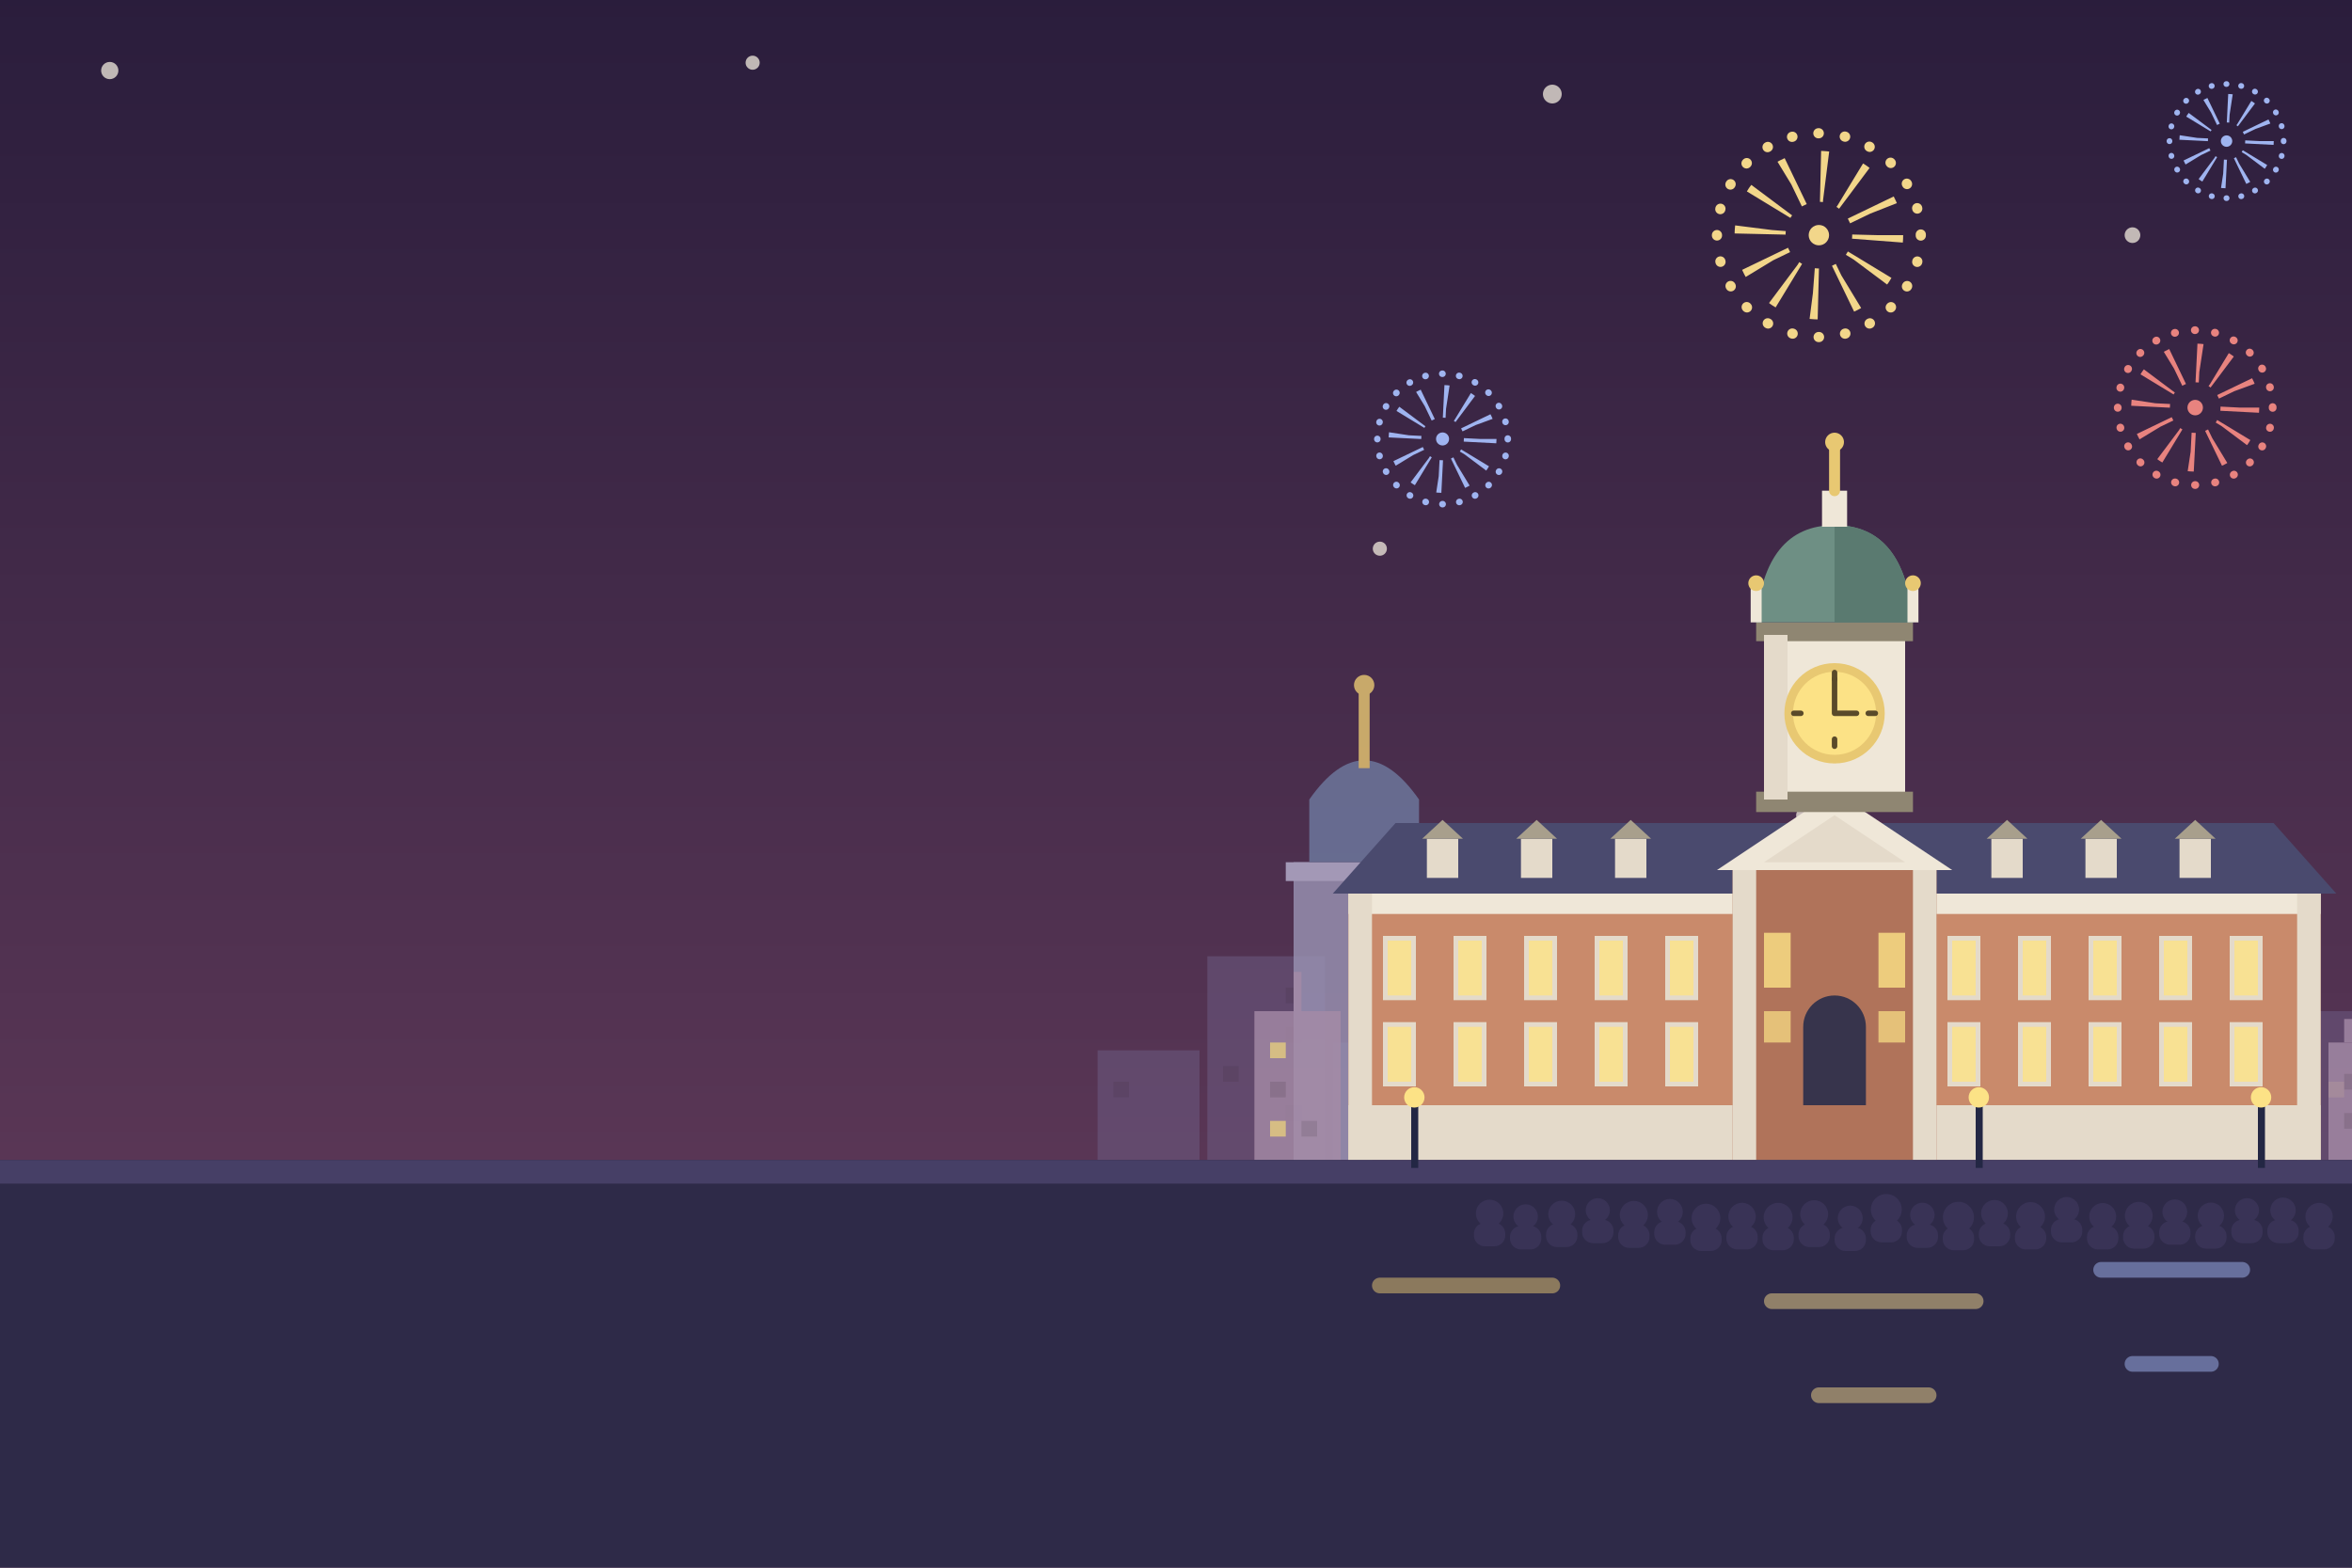
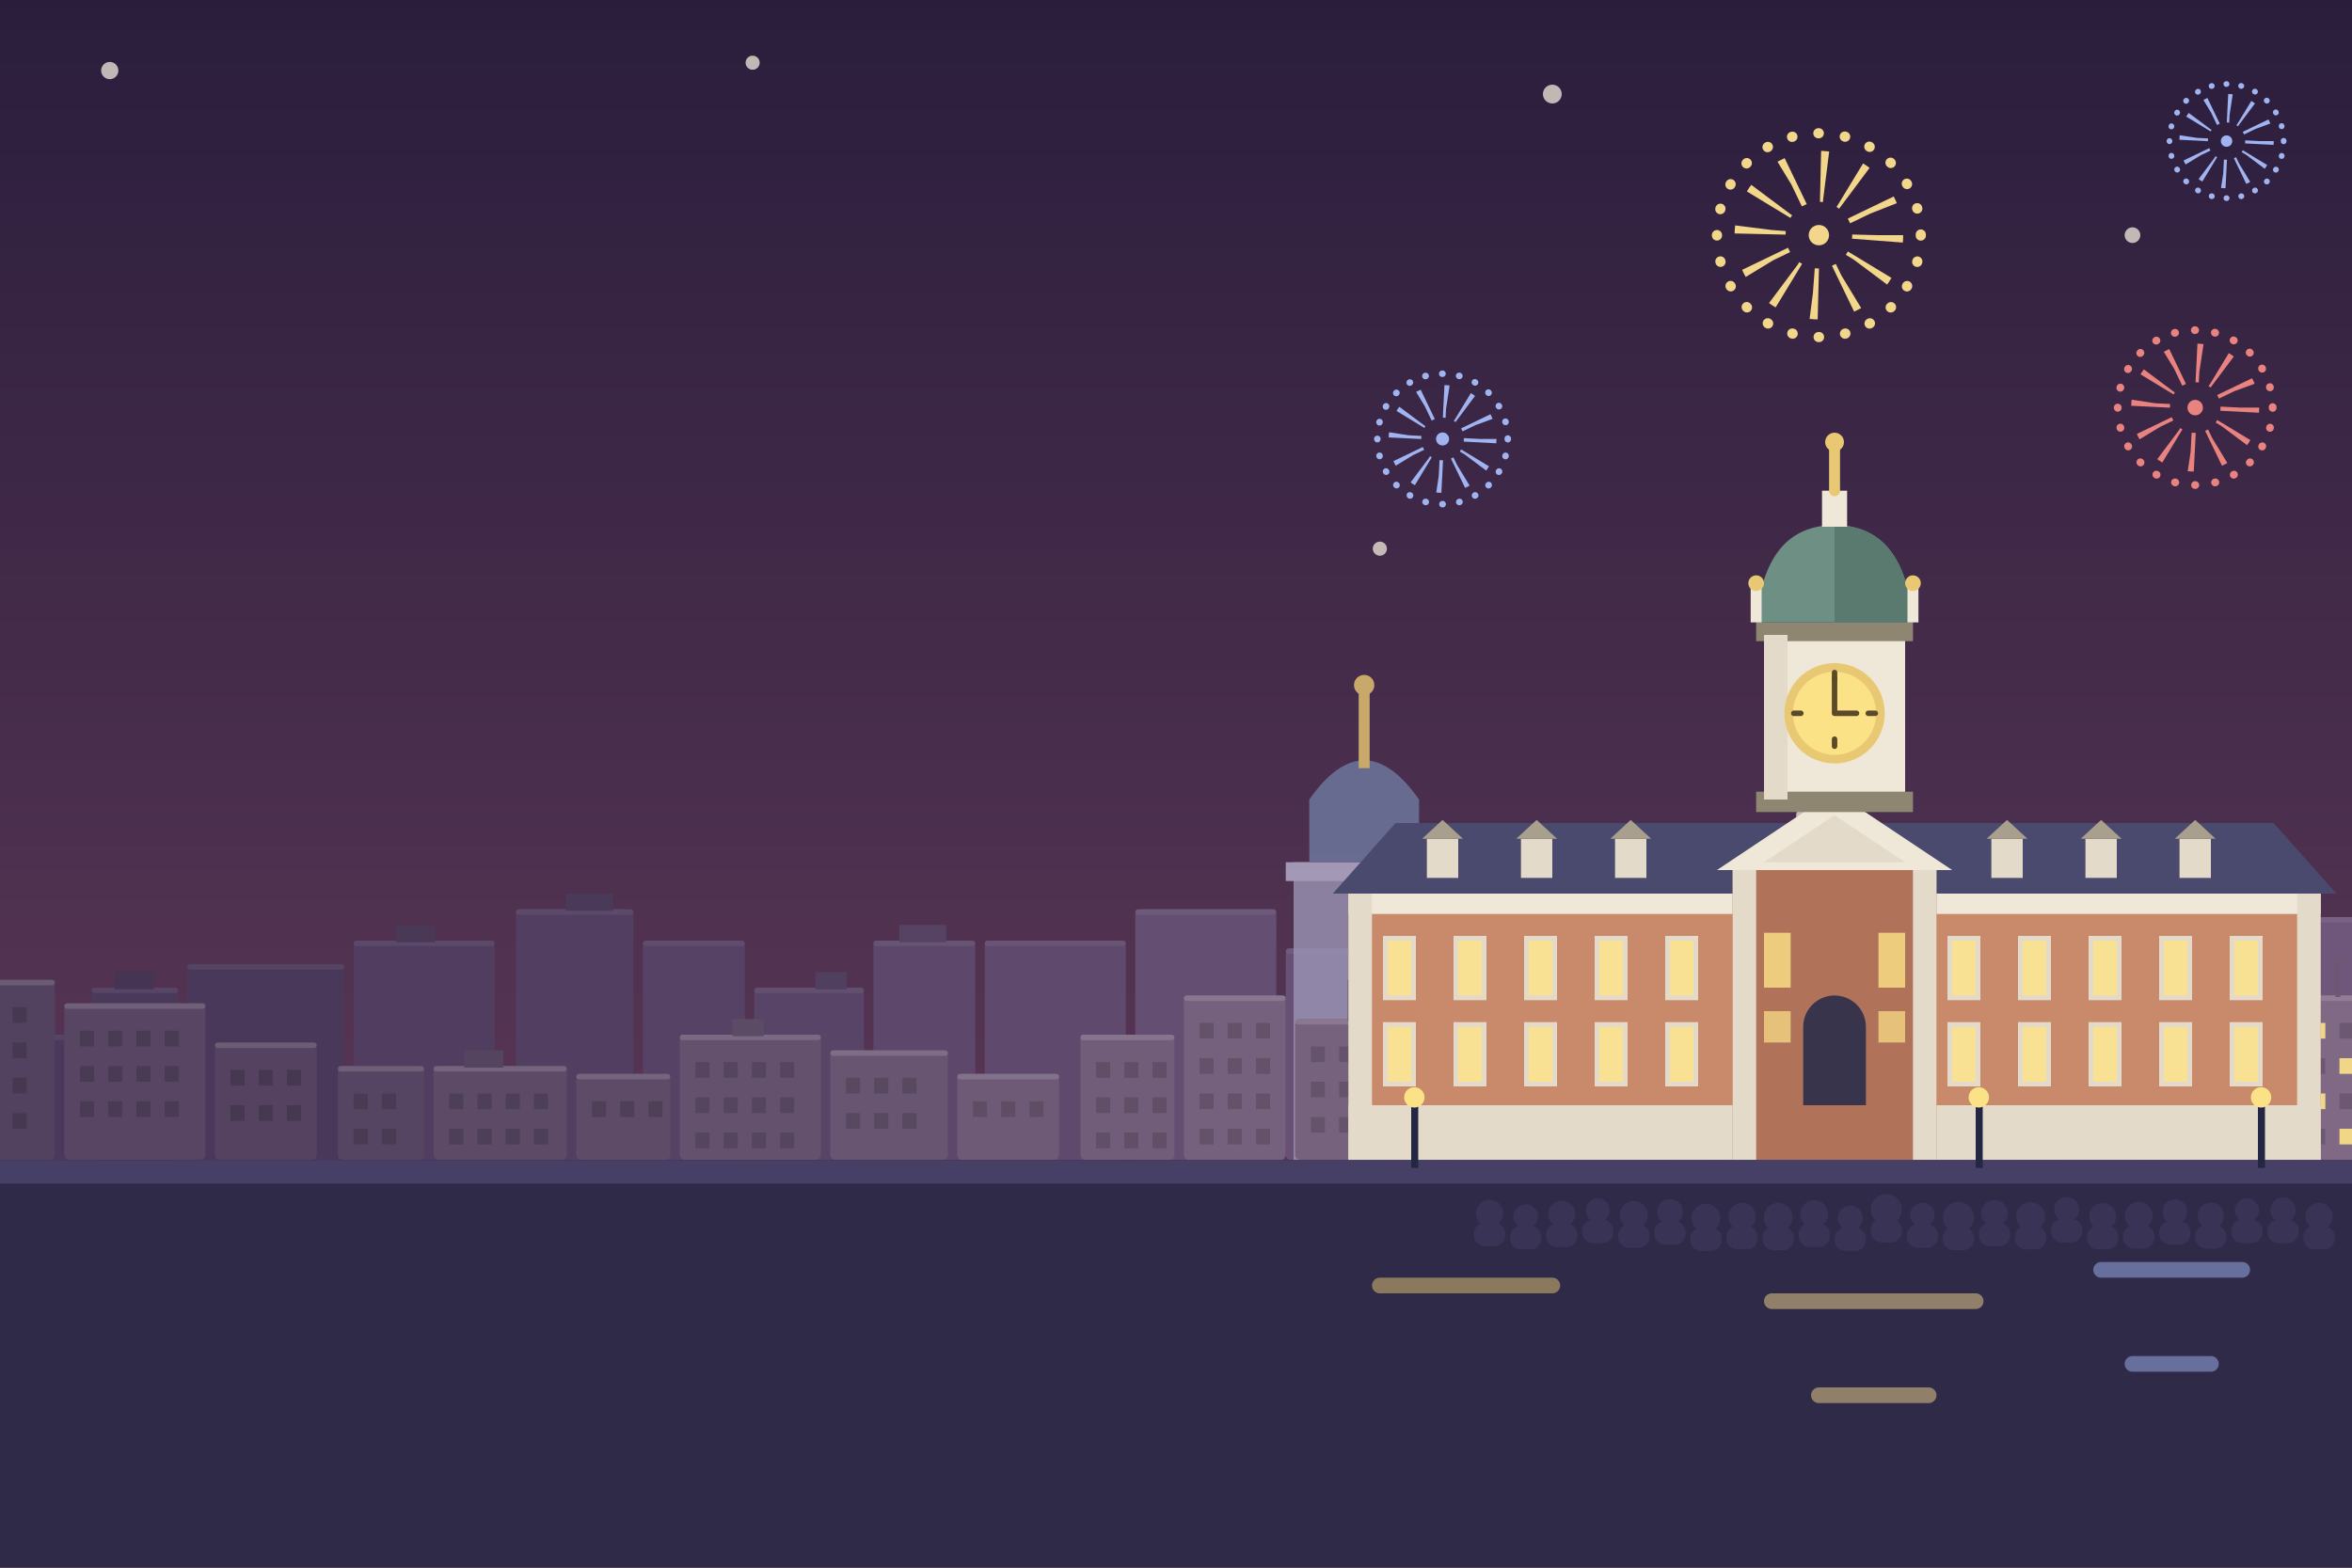
<svg xmlns="http://www.w3.org/2000/svg" width="1200" height="800" viewBox="0 0 1200 800">
  <svg x="0" y="0" width="1200" height="800" viewBox="0 0 300 200" preserveAspectRatio="xMidYMid slice">
    <defs>
      <linearGradient id="m-sky" x1="0" y1="0" x2="0" y2="1">
        <stop offset="0" stop-color="#2A1D3C" />
        <stop offset="1" stop-color="#6A3F5E" />
      </linearGradient>
      <g id="m-fw">
        <circle r="15" fill="none" stroke="currentColor" stroke-width="13" stroke-dasharray="1.4 6.5" />
        <circle r="26" fill="none" stroke="currentColor" stroke-width="2.6" stroke-linecap="round" stroke-dasharray="0.1 6.7" />
        <circle r="2.6" fill="currentColor" />
      </g>
    </defs>
    <rect width="300" height="200" fill="url(#m-sky)" />
    <g fill="#F2EBDD" opacity="0.75">
      <circle cx="14" cy="9" r="1.1" />
      <circle cx="96" cy="8" r="0.9" />
      <circle cx="198" cy="12" r="1.2" />
      <circle cx="176" cy="70" r="0.9" />
      <circle cx="288" cy="118" r="0.8" />
      <circle cx="230" cy="104" r="0.9" />
      <circle cx="272" cy="30" r="1" />
    </g>
    <use href="#m-fw" transform="translate(232 30) scale(0.5)" style="color:#F2D68A" />
    <use href="#m-fw" transform="translate(280 52) scale(0.38)" style="color:#E8837F" />
    <use href="#m-fw" transform="translate(184 56) scale(0.32)" style="color:#9FB4F0" />
    <use href="#m-fw" transform="translate(284 18) scale(0.28)" style="color:#9FB4F0" />
-     <g opacity="0.5">
-       <rect x="140" y="134" width="13" height="14" fill="#6E5E86" />
-       <rect x="142" y="138" width="2" height="2" fill="#000" opacity="0.12" />
-       <rect x="154" y="122" width="15" height="26" fill="#6E5E86" />
-       <rect x="164" y="126" width="2" height="2" fill="#000" opacity="0.12" />
-       <rect x="164" y="131" width="2" height="2" fill="#000" opacity="0.12" />
-       <rect x="156" y="136" width="2" height="2" fill="#000" opacity="0.12" />
-       <rect x="164" y="141" width="2" height="2" fill="#000" opacity="0.12" />
-       <rect x="170" y="133" width="13" height="15" fill="#6E5E86" />
-       <rect x="172" y="137" width="2" height="2" fill="#000" opacity="0.12" />
-       <rect x="176" y="137" width="2" height="2" fill="#000" opacity="0.12" />
-       <rect x="172" y="142" width="2" height="2" fill="#000" opacity="0.12" />
-       <rect x="176" y="142" width="2" height="2" fill="#FCE286" opacity="0.9" />
-       <rect x="184" y="119" width="9" height="29" fill="#6E5E86" />
-       <rect x="186" y="123" width="2" height="2" fill="#FCE286" opacity="0.9" />
-       <rect x="186" y="138" width="2" height="2" fill="#FCE286" opacity="0.9" />
-       <rect x="186" y="143" width="2" height="2" fill="#000" opacity="0.12" />
-       <rect x="194" y="134" width="14" height="14" fill="#6E5E86" />
-       <rect x="200" y="138" width="2" height="2" fill="#000" opacity="0.12" />
-       <rect x="204" y="138" width="2" height="2" fill="#000" opacity="0.12" />
-       <rect x="196" y="143" width="2" height="2" fill="#FCE286" opacity="0.9" />
-       <rect x="200" y="143" width="2" height="2" fill="#000" opacity="0.12" />
-       <rect x="204" y="143" width="2" height="2" fill="#FCE286" opacity="0.9" />
-       <rect x="209" y="122" width="19" height="26" fill="#6E5E86" />
-       <rect x="211" y="126" width="2" height="2" fill="#FCE286" opacity="0.9" />
-       <rect x="219" y="126" width="2" height="2" fill="#FCE286" opacity="0.9" />
-       <rect x="223" y="126" width="2" height="2" fill="#FCE286" opacity="0.9" />
-       <rect x="211" y="131" width="2" height="2" fill="#FCE286" opacity="0.9" />
-       <rect x="215" y="131" width="2" height="2" fill="#FCE286" opacity="0.9" />
-       <rect x="219" y="131" width="2" height="2" fill="#FCE286" opacity="0.9" />
-       <rect x="211" y="136" width="2" height="2" fill="#FCE286" opacity="0.9" />
-       <rect x="215" y="136" width="2" height="2" fill="#FCE286" opacity="0.9" />
-       <rect x="211" y="141" width="2" height="2" fill="#FCE286" opacity="0.9" />
-       <rect x="215" y="141" width="2" height="2" fill="#000" opacity="0.12" />
-       <rect x="219" y="141" width="2" height="2" fill="#FCE286" opacity="0.9" />
-       <rect x="223" y="141" width="2" height="2" fill="#FCE286" opacity="0.9" />
-       <rect x="229" y="132" width="11" height="16" fill="#6E5E86" />
-       <rect x="231" y="129" width="7" height="3" fill="#6E5E86" />
-       <rect x="231" y="136" width="2" height="2" fill="#FCE286" opacity="0.9" />
-       <rect x="235" y="136" width="2" height="2" fill="#000" opacity="0.12" />
-       <rect x="231" y="141" width="2" height="2" fill="#FCE286" opacity="0.9" />
-       <rect x="235" y="141" width="2" height="2" fill="#FCE286" opacity="0.9" />
-       <rect x="241" y="134" width="12" height="14" fill="#6E5E86" />
-       <rect x="247" y="138" width="2" height="2" fill="#000" opacity="0.12" />
-       <rect x="247" y="143" width="2" height="2" fill="#000" opacity="0.12" />
-       <rect x="254" y="123" width="10" height="25" fill="#6E5E86" />
-       <rect x="256" y="127" width="2" height="2" fill="#FCE286" opacity="0.9" />
-       <rect x="260" y="132" width="2" height="2" fill="#FCE286" opacity="0.9" />
-       <rect x="260" y="137" width="2" height="2" fill="#000" opacity="0.12" />
-       <rect x="256" y="142" width="2" height="2" fill="#FCE286" opacity="0.9" />
-       <rect x="260" y="142" width="2" height="2" fill="#FCE286" opacity="0.9" />
-       <rect x="265" y="131" width="16" height="17" fill="#6E5E86" />
-       <rect x="267" y="135" width="2" height="2" fill="#FCE286" opacity="0.9" />
-       <rect x="271" y="135" width="2" height="2" fill="#000" opacity="0.12" />
-       <rect x="267" y="140" width="2" height="2" fill="#FCE286" opacity="0.9" />
-       <rect x="282" y="115" width="12" height="33" fill="#6E5E86" />
-       <rect x="284" y="119" width="2" height="2" fill="#FCE286" opacity="0.9" />
-       <rect x="284" y="124" width="2" height="2" fill="#FCE286" opacity="0.9" />
-       <rect x="288" y="124" width="2" height="2" fill="#000" opacity="0.12" />
-       <rect x="284" y="129" width="2" height="2" fill="#000" opacity="0.12" />
-       <rect x="288" y="134" width="2" height="2" fill="#FCE286" opacity="0.9" />
-       <rect x="288" y="139" width="2" height="2" fill="#FCE286" opacity="0.9" />
-       <rect x="295" y="129" width="14" height="19" fill="#6E5E86" />
-       <rect x="301" y="133" width="2" height="2" fill="#FCE286" opacity="0.9" />
-       <rect x="305" y="133" width="2" height="2" fill="#FCE286" opacity="0.9" />
-       <rect x="297" y="138" width="2" height="2" fill="#FCE286" opacity="0.9" />
-       <rect x="301" y="143" width="2" height="2" fill="#FCE286" opacity="0.9" />
-       <rect x="305" y="143" width="2" height="2" fill="#FCE286" opacity="0.9" />
-     </g>
+     <rect x="-4.0" y="132" width="13" height="16" rx="0.7" fill="#4b385a" />
+     <rect x="-4.0" y="132" width="13" height="0.7" rx="0.35" fill="#564464" />
+     <rect x="-0.7" y="130" width="6" height="2.2" fill="#453453" />
+     <rect x="11.7" y="126" width="11" height="22" rx="0.7" fill="#4b395b" />
+     <rect x="11.7" y="126" width="11" height="0.7" rx="0.35" fill="#564565" />
+     <rect x="14.6" y="124" width="5" height="2.2" fill="#453454" />
+     <rect x="23.9" y="123" width="20" height="25" rx="0.7" fill="#4a385a" />
+     <rect x="23.9" y="123" width="20" height="0.7" rx="0.35" fill="#554464" />
+     <rect x="45.1" y="120" width="18" height="28" rx="0.7" fill="#503d5f" />
+     <rect x="45.1" y="120" width="18" height="0.7" rx="0.35" fill="#5b4969" />
+     <rect x="50.5" y="118" width="5" height="2.2" fill="#4a3857" />
+     <rect x="65.8" y="116" width="15" height="32" rx="0.7" fill="#523e61" />
+     <rect x="65.8" y="116" width="15" height="0.7" rx="0.35" fill="#5c4a6a" />
+     <rect x="72.2" y="114" width="6" height="2.2" fill="#4b3959" />
+     <rect x="82.0" y="120" width="13" height="28" rx="0.7" fill="#564265" />
+     <rect x="82.0" y="120" width="13" height="0.7" rx="0.35" fill="#604d6e" />
+     <rect x="96.2" y="126" width="14" height="22" rx="0.7" fill="#584467" />
+     <rect x="96.2" y="126" width="14" height="0.7" rx="0.35" fill="#624f70" />
+     <rect x="104.0" y="124" width="4" height="2.2" fill="#513f5f" />
+     <rect x="111.4" y="120" width="13" height="28" rx="0.7" fill="#5d486b" />
+     <rect x="111.4" y="120" width="13" height="0.7" rx="0.35" fill="#675374" />
+     <rect x="114.7" y="118" width="6" height="2.2" fill="#564262" />
+     <rect x="125.6" y="120" width="18" height="28" rx="0.7" fill="#5f496d" />
+     <rect x="125.6" y="120" width="18" height="0.7" rx="0.35" fill="#695476" />
+     <rect x="144.8" y="116" width="18" height="32" rx="0.7" fill="#644e72" />
+     <rect x="144.8" y="116" width="18" height="0.7" rx="0.35" fill="#6d597a" />
+     <rect x="164.0" y="121" width="18" height="27" rx="0.7" fill="#685175" />
+     <rect x="164.0" y="121" width="18" height="0.7" rx="0.35" fill="#715b7d" />
+     <rect x="184.7" y="127" width="14" height="21" rx="0.7" fill="#685175" />
+     <rect x="184.7" y="127" width="14" height="0.7" rx="0.35" fill="#715b7d" />
+     <rect x="188.0" y="125" width="4" height="2.2" fill="#604b6c" />
+     <rect x="199.9" y="130" width="18" height="18" rx="0.7" fill="#6b5378" />
+     <rect x="199.9" y="130" width="18" height="0.7" rx="0.35" fill="#745d80" />
+     <rect x="219.1" y="124" width="14" height="24" rx="0.7" fill="#6e567b" />
+     <rect x="219.1" y="124" width="14" height="0.7" rx="0.35" fill="#776083" />
+     <rect x="235.8" y="126" width="12" height="22" rx="0.7" fill="#6c5479" />
+     <rect x="235.8" y="126" width="12" height="0.7" rx="0.35" fill="#755e81" />
+     <rect x="238.0" y="124" width="5" height="2.2" fill="#634d6f" />
+     <rect x="250.5" y="128" width="11" height="20" rx="0.7" fill="#6f567c" />
+     <rect x="250.5" y="128" width="11" height="0.7" rx="0.35" fill="#786084" />
+     <rect x="254.3" y="126" width="4" height="2.2" fill="#664f72" />
+     <rect x="262.7" y="129" width="12" height="19" rx="0.7" fill="#6d557a" />
+     <rect x="262.7" y="129" width="12" height="0.7" rx="0.35" fill="#765f82" />
+     <rect x="267.2" y="127" width="5" height="2.2" fill="#644e70" />
+     <rect x="275.9" y="123" width="18" height="25" rx="0.7" fill="#6d557a" />
+     <rect x="275.9" y="123" width="18" height="0.7" rx="0.35" fill="#765f82" />
+     <rect x="280.5" y="121" width="5" height="2.2" fill="#644e70" />
+     <rect x="295.1" y="117" width="13" height="31" rx="0.7" fill="#6f577c" />
+     <rect x="295.1" y="117" width="13" height="0.7" rx="0.35" fill="#786184" />
+     <rect x="303.9" y="112" width="0.6" height="5.2" fill="#5e4a69" />
    <g opacity="0.8">
      <rect x="165" y="110" width="18" height="38" fill="#9A93B4" />
      <rect x="164" y="110" width="20" height="2.4" fill="#B8B2D0" />
      <path d="M167 110 V102 Q174 92 181 102 V110 Z" fill="#6E7AA0" />
      <path d="M174 98 V88" stroke="#E8C872" stroke-width="1.4" />
      <circle cx="174" cy="87.4" r="1.3" fill="#E8C872" />
    </g>
-     <g opacity="0.8">
-       <rect x="160" y="129" width="11" height="19" fill="#A58BA6" />
-       <rect x="165" y="124" width="1" height="5" fill="#A58BA6" />
-       <rect x="162" y="133" width="2" height="2" fill="#FCE286" opacity="0.9" />
-       <rect x="162" y="138" width="2" height="2" fill="#000" opacity="0.12" />
-       <rect x="162" y="143" width="2" height="2" fill="#FCE286" opacity="0.9" />
-       <rect x="166" y="143" width="2" height="2" fill="#000" opacity="0.12" />
-       <rect x="172" y="132" width="19" height="16" fill="#A58BA6" />
-       <rect x="174" y="129" width="15" height="3" fill="#A58BA6" />
-       <rect x="174" y="136" width="2" height="2" fill="#FCE286" opacity="0.9" />
-       <rect x="178" y="136" width="2" height="2" fill="#000" opacity="0.12" />
-       <rect x="182" y="136" width="2" height="2" fill="#FCE286" opacity="0.9" />
-       <rect x="186" y="136" width="2" height="2" fill="#FCE286" opacity="0.9" />
-       <rect x="178" y="141" width="2" height="2" fill="#000" opacity="0.12" />
-       <rect x="186" y="141" width="2" height="2" fill="#FCE286" opacity="0.9" />
-       <rect x="192" y="136" width="19" height="12" fill="#A58BA6" />
-       <rect x="194" y="133" width="15" height="3" fill="#A58BA6" />
-       <rect x="194" y="140" width="2" height="2" fill="#FCE286" opacity="0.9" />
-       <rect x="198" y="140" width="2" height="2" fill="#000" opacity="0.12" />
-       <rect x="202" y="140" width="2" height="2" fill="#000" opacity="0.12" />
-       <rect x="206" y="140" width="2" height="2" fill="#FCE286" opacity="0.9" />
-       <rect x="212" y="140" width="11" height="8" fill="#A58BA6" />
-       <rect x="224" y="134" width="20" height="14" fill="#A58BA6" />
-       <rect x="226" y="131" width="16" height="3" fill="#A58BA6" />
-       <rect x="226" y="138" width="2" height="2" fill="#000" opacity="0.12" />
-       <rect x="230" y="138" width="2" height="2" fill="#FCE286" opacity="0.9" />
-       <rect x="234" y="138" width="2" height="2" fill="#FCE286" opacity="0.9" />
-       <rect x="230" y="143" width="2" height="2" fill="#000" opacity="0.12" />
-       <rect x="234" y="143" width="2" height="2" fill="#000" opacity="0.12" />
-       <rect x="238" y="143" width="2" height="2" fill="#FCE286" opacity="0.9" />
-       <rect x="245" y="129" width="19" height="19" fill="#A58BA6" />
-       <rect x="247" y="126" width="15" height="3" fill="#A58BA6" />
-       <rect x="251" y="133" width="2" height="2" fill="#000" opacity="0.12" />
-       <rect x="255" y="133" width="2" height="2" fill="#000" opacity="0.12" />
-       <rect x="259" y="133" width="2" height="2" fill="#000" opacity="0.12" />
-       <rect x="247" y="138" width="2" height="2" fill="#000" opacity="0.12" />
-       <rect x="251" y="138" width="2" height="2" fill="#FCE286" opacity="0.9" />
-       <rect x="247" y="143" width="2" height="2" fill="#FCE286" opacity="0.9" />
-       <rect x="255" y="143" width="2" height="2" fill="#000" opacity="0.12" />
-       <rect x="265" y="130" width="13" height="18" fill="#A58BA6" />
-       <rect x="267" y="139" width="2" height="2" fill="#000" opacity="0.12" />
-       <rect x="271" y="139" width="2" height="2" fill="#FCE286" opacity="0.9" />
-       <rect x="279" y="129" width="17" height="19" fill="#A58BA6" />
-       <rect x="287" y="124" width="1" height="5" fill="#A58BA6" />
-       <rect x="281" y="138" width="2" height="2" fill="#FCE286" opacity="0.9" />
-       <rect x="285" y="138" width="2" height="2" fill="#FCE286" opacity="0.9" />
-       <rect x="289" y="138" width="2" height="2" fill="#000" opacity="0.12" />
-       <rect x="285" y="143" width="2" height="2" fill="#FCE286" opacity="0.9" />
-       <rect x="297" y="133" width="13" height="15" fill="#A58BA6" />
-       <rect x="299" y="130" width="9" height="3" fill="#A58BA6" />
-       <rect x="299" y="137" width="2" height="2" fill="#000" opacity="0.12" />
-       <rect x="303" y="137" width="2" height="2" fill="#000" opacity="0.12" />
-       <rect x="299" y="142" width="2" height="2" fill="#000" opacity="0.12" />
-       <rect x="303" y="142" width="2" height="2" fill="#000" opacity="0.12" />
-     </g>
+     <rect x="-4.0" y="125" width="11" height="23" rx="0.7" fill="#53425f" />
+     <rect x="-4.0" y="125" width="11" height="0.7" rx="0.35" fill="#6b5c75" />
+     <rect x="-2.0" y="128.5" width="1.8" height="2" fill="#473851" />
+     <rect x="1.6" y="128.5" width="1.8" height="2" fill="#473851" />
+     <rect x="-2.0" y="133.0" width="1.8" height="2" fill="#473851" />
+     <rect x="1.6" y="133.0" width="1.8" height="2" fill="#473851" />
+     <rect x="-2.0" y="137.5" width="1.8" height="2" fill="#473851" />
+     <rect x="1.6" y="137.5" width="1.8" height="2" fill="#473851" />
+     <rect x="-2.0" y="142.0" width="1.8" height="2" fill="#473851" />
+     <rect x="1.6" y="142.0" width="1.8" height="2" fill="#473851" />
+     <rect x="8.2" y="128" width="18" height="20" rx="0.7" fill="#574563" />
+     <rect x="8.2" y="128" width="18" height="0.7" rx="0.35" fill="#6f5f79" />
+     <rect x="10.2" y="131.5" width="1.8" height="2" fill="#4a3b54" />
+     <rect x="13.8" y="131.5" width="1.8" height="2" fill="#4a3b54" />
+     <rect x="17.4" y="131.5" width="1.8" height="2" fill="#4a3b54" />
+     <rect x="21.0" y="131.5" width="1.8" height="2" fill="#4a3b54" />
+     <rect x="10.2" y="136.0" width="1.8" height="2" fill="#4a3b54" />
+     <rect x="13.8" y="136.0" width="1.8" height="2" fill="#4a3b54" />
+     <rect x="17.4" y="136.0" width="1.8" height="2" fill="#4a3b54" />
+     <rect x="21.0" y="136.0" width="1.8" height="2" fill="#4a3b54" />
+     <rect x="10.2" y="140.5" width="1.8" height="2" fill="#4a3b54" />
+     <rect x="13.8" y="140.5" width="1.8" height="2" fill="#4a3b54" />
+     <rect x="17.4" y="140.5" width="1.8" height="2" fill="#4a3b54" />
+     <rect x="21.0" y="140.5" width="1.8" height="2" fill="#4a3b54" />
+     <rect x="27.4" y="133" width="13" height="15" rx="0.7" fill="#544260" />
+     <rect x="27.4" y="133" width="13" height="0.7" rx="0.35" fill="#6c5c76" />
+     <rect x="29.4" y="136.5" width="1.8" height="2" fill="#473852" />
+     <rect x="33.0" y="136.5" width="1.8" height="2" fill="#473852" />
+     <rect x="36.6" y="136.5" width="1.8" height="2" fill="#473852" />
+     <rect x="29.4" y="141.0" width="1.8" height="2" fill="#473852" />
+     <rect x="33.0" y="141.0" width="1.8" height="2" fill="#473852" />
+     <rect x="36.6" y="141.0" width="1.8" height="2" fill="#473852" />
+     <rect x="43.1" y="136" width="11" height="12" rx="0.7" fill="#564562" />
+     <rect x="43.1" y="136" width="11" height="0.7" rx="0.35" fill="#6e5f78" />
+     <rect x="45.1" y="139.5" width="1.8" height="2" fill="#493b53" />
+     <rect x="48.7" y="139.5" width="1.8" height="2" fill="#493b53" />
+     <rect x="45.1" y="144.0" width="1.8" height="2" fill="#493b53" />
+     <rect x="48.7" y="144.0" width="1.8" height="2" fill="#493b53" />
+     <rect x="55.3" y="136" width="17" height="12" rx="0.7" fill="#5c4a67" />
+     <rect x="55.3" y="136" width="17" height="0.7" rx="0.35" fill="#73637c" />
+     <rect x="59.2" y="134" width="5" height="2.2" fill="#55445f" />
+     <rect x="57.3" y="139.5" width="1.8" height="2" fill="#4e3f58" />
+     <rect x="60.9" y="139.5" width="1.8" height="2" fill="#4e3f58" />
+     <rect x="64.5" y="139.5" width="1.8" height="2" fill="#4e3f58" />
+     <rect x="68.1" y="139.5" width="1.8" height="2" fill="#4e3f58" />
+     <rect x="57.3" y="144.0" width="1.8" height="2" fill="#4e3f58" />
+     <rect x="60.9" y="144.0" width="1.8" height="2" fill="#4e3f58" />
+     <rect x="64.5" y="144.0" width="1.8" height="2" fill="#4e3f58" />
+     <rect x="68.1" y="144.0" width="1.8" height="2" fill="#4e3f58" />
+     <rect x="73.5" y="137" width="12" height="11" rx="0.7" fill="#5d4b68" />
+     <rect x="73.5" y="137" width="12" height="0.7" rx="0.35" fill="#74647d" />
+     <rect x="75.5" y="140.5" width="1.8" height="2" fill="#4f4058" />
+     <rect x="79.1" y="140.5" width="1.8" height="2" fill="#4f4058" />
+     <rect x="82.7" y="140.5" width="1.8" height="2" fill="#4f4058" />
+     <rect x="86.7" y="132" width="18" height="16" rx="0.7" fill="#64516e" />
+     <rect x="86.7" y="132" width="18" height="0.7" rx="0.35" fill="#7a6982" />
+     <rect x="93.4" y="130" width="4" height="2.2" fill="#5c4b65" />
+     <rect x="88.7" y="135.5" width="1.8" height="2" fill="#55455e" />
+     <rect x="92.3" y="135.5" width="1.8" height="2" fill="#55455e" />
+     <rect x="95.9" y="135.5" width="1.8" height="2" fill="#55455e" />
+     <rect x="99.5" y="135.5" width="1.8" height="2" fill="#55455e" />
+     <rect x="88.7" y="140.0" width="1.8" height="2" fill="#55455e" />
+     <rect x="92.3" y="140.0" width="1.8" height="2" fill="#55455e" />
+     <rect x="95.9" y="140.0" width="1.8" height="2" fill="#55455e" />
+     <rect x="99.5" y="140.0" width="1.8" height="2" fill="#55455e" />
+     <rect x="88.7" y="144.5" width="1.8" height="2" fill="#55455e" />
+     <rect x="92.3" y="144.5" width="1.8" height="2" fill="#55455e" />
+     <rect x="95.9" y="144.5" width="1.8" height="2" fill="#55455e" />
+     <rect x="99.5" y="144.5" width="1.8" height="2" fill="#55455e" />
+     <rect x="105.9" y="134" width="15" height="14" rx="0.7" fill="#685571" />
+     <rect x="105.9" y="134" width="15" height="0.7" rx="0.35" fill="#7d6d85" />
+     <rect x="107.9" y="137.5" width="1.8" height="2" fill="#584860" />
+     <rect x="111.5" y="137.5" width="1.8" height="2" fill="#584860" />
+     <rect x="115.1" y="137.5" width="1.8" height="2" fill="#584860" />
+     <rect x="107.9" y="142.0" width="1.8" height="2" fill="#584860" />
+     <rect x="111.5" y="142.0" width="1.8" height="2" fill="#584860" />
+     <rect x="115.1" y="142.0" width="1.8" height="2" fill="#584860" />
+     <rect x="122.1" y="137" width="13" height="11" rx="0.7" fill="#6e5a77" />
+     <rect x="122.1" y="137" width="13" height="0.7" rx="0.35" fill="#82718a" />
+     <rect x="124.1" y="140.5" width="1.8" height="2" fill="#5e4d65" />
+     <rect x="127.7" y="140.5" width="1.8" height="2" fill="#5e4d65" />
+     <rect x="131.3" y="140.5" width="1.8" height="2" fill="#5e4d65" />
+     <rect x="137.8" y="132" width="12" height="16" rx="0.7" fill="#715d79" />
+     <rect x="137.8" y="132" width="12" height="0.7" rx="0.35" fill="#85748c" />
+     <rect x="139.8" y="135.5" width="1.8" height="2" fill="#604f67" />
+     <rect x="143.4" y="135.5" width="1.8" height="2" fill="#604f67" />
+     <rect x="147.0" y="135.5" width="1.8" height="2" fill="#604f67" />
+     <rect x="139.8" y="140.0" width="1.8" height="2" fill="#604f67" />
+     <rect x="143.4" y="140.0" width="1.8" height="2" fill="#604f67" />
+     <rect x="147.0" y="140.0" width="1.8" height="2" fill="#604f67" />
+     <rect x="139.8" y="144.5" width="1.8" height="2" fill="#604f67" />
+     <rect x="143.4" y="144.5" width="1.8" height="2" fill="#604f67" />
+     <rect x="147.0" y="144.5" width="1.8" height="2" fill="#604f67" />
+     <rect x="151.0" y="127" width="13" height="21" rx="0.7" fill="#75617d" />
+     <rect x="151.0" y="127" width="13" height="0.7" rx="0.35" fill="#88778f" />
+     <rect x="153.0" y="130.5" width="1.8" height="2" fill="#63526a" />
+     <rect x="156.6" y="130.5" width="1.8" height="2" fill="#63526a" />
+     <rect x="160.2" y="130.5" width="1.8" height="2" fill="#63526a" />
+     <rect x="153.0" y="135.0" width="1.8" height="2" fill="#63526a" />
+     <rect x="156.6" y="135.0" width="1.8" height="2" fill="#63526a" />
+     <rect x="160.2" y="135.0" width="1.8" height="2" fill="#63526a" />
+     <rect x="153.0" y="139.5" width="1.8" height="2" fill="#63526a" />
+     <rect x="156.6" y="139.5" width="1.8" height="2" fill="#63526a" />
+     <rect x="160.2" y="139.5" width="1.8" height="2" fill="#63526a" />
+     <rect x="153.0" y="144.0" width="1.8" height="2" fill="#63526a" />
+     <rect x="156.6" y="144.0" width="1.8" height="2" fill="#63526a" />
+     <rect x="160.2" y="144.0" width="1.8" height="2" fill="#63526a" />
+     <rect x="165.2" y="130" width="16" height="18" rx="0.7" fill="#77627e" />
+     <rect x="165.2" y="130" width="16" height="0.7" rx="0.35" fill="#8a7890" />
+     <rect x="171.9" y="125" width="0.6" height="5.2" fill="#65536b" />
+     <rect x="167.2" y="133.5" width="1.8" height="2" fill="#65536b" />
+     <rect x="170.8" y="133.5" width="1.8" height="2" fill="#65536b" />
+     <rect x="174.4" y="133.5" width="1.8" height="2" fill="#65536b" />
+     <rect x="178.0" y="133.5" width="1.8" height="2" fill="#e7cd85" />
+     <rect x="167.2" y="138.0" width="1.8" height="2" fill="#65536b" />
+     <rect x="170.8" y="138.0" width="1.8" height="2" fill="#65536b" />
+     <rect x="174.4" y="138.0" width="1.8" height="2" fill="#65536b" />
+     <rect x="178.0" y="138.0" width="1.8" height="2" fill="#65536b" />
+     <rect x="167.2" y="142.5" width="1.8" height="2" fill="#65536b" />
+     <rect x="170.8" y="142.5" width="1.8" height="2" fill="#65536b" />
+     <rect x="174.4" y="142.5" width="1.8" height="2" fill="#65536b" />
+     <rect x="178.0" y="142.5" width="1.8" height="2" fill="#65536b" />
+     <rect x="182.4" y="127" width="14" height="21" rx="0.7" fill="#7e6884" />
+     <rect x="182.4" y="127" width="14" height="0.7" rx="0.35" fill="#907d95" />
+     <rect x="184.4" y="130.5" width="1.8" height="2" fill="#6b5870" />
+     <rect x="188.0" y="130.5" width="1.8" height="2" fill="#6b5870" />
+     <rect x="191.6" y="130.5" width="1.8" height="2" fill="#6b5870" />
+     <rect x="184.4" y="135.0" width="1.8" height="2" fill="#ebd286" />
+     <rect x="188.0" y="135.0" width="1.8" height="2" fill="#6b5870" />
+     <rect x="191.6" y="135.0" width="1.8" height="2" fill="#ebd286" />
+     <rect x="184.4" y="139.5" width="1.8" height="2" fill="#ebd286" />
+     <rect x="188.0" y="139.5" width="1.8" height="2" fill="#6b5870" />
+     <rect x="191.6" y="139.5" width="1.8" height="2" fill="#ebd286" />
+     <rect x="184.4" y="144.0" width="1.8" height="2" fill="#6b5870" />
+     <rect x="188.0" y="144.0" width="1.8" height="2" fill="#6b5870" />
+     <rect x="191.6" y="144.0" width="1.8" height="2" fill="#ebd286" />
+     <rect x="199.1" y="132" width="12" height="16" rx="0.7" fill="#7e6884" />
+     <rect x="199.1" y="132" width="12" height="0.7" rx="0.35" fill="#907d95" />
+     <rect x="201.1" y="135.5" width="1.8" height="2" fill="#6b5870" />
+     <rect x="204.7" y="135.5" width="1.8" height="2" fill="#efd686" />
+     <rect x="208.3" y="135.5" width="1.8" height="2" fill="#6b5870" />
+     <rect x="201.1" y="140.0" width="1.8" height="2" fill="#efd686" />
+     <rect x="204.7" y="140.0" width="1.8" height="2" fill="#efd686" />
+     <rect x="208.3" y="140.0" width="1.8" height="2" fill="#efd686" />
+     <rect x="201.1" y="144.5" width="1.8" height="2" fill="#6b5870" />
+     <rect x="204.7" y="144.5" width="1.8" height="2" fill="#efd686" />
+     <rect x="208.3" y="144.5" width="1.8" height="2" fill="#6b5870" />
+     <rect x="212.3" y="137" width="13" height="11" rx="0.7" fill="#7f6985" />
+     <rect x="212.3" y="137" width="13" height="0.7" rx="0.35" fill="#917e96" />
+     <rect x="216.3" y="132" width="0.6" height="5.2" fill="#6c5971" />
+     <rect x="214.3" y="140.5" width="1.8" height="2" fill="#6c5971" />
+     <rect x="217.9" y="140.5" width="1.8" height="2" fill="#6c5971" />
+     <rect x="221.5" y="140.5" width="1.8" height="2" fill="#6c5971" />
+     <rect x="226.5" y="134" width="13" height="14" rx="0.7" fill="#816b87" />
+     <rect x="226.5" y="134" width="13" height="0.7" rx="0.35" fill="#938098" />
+     <rect x="232.6" y="132" width="4" height="2.2" fill="#77627c" />
+     <rect x="228.5" y="137.5" width="1.8" height="2" fill="#6e5b73" />
+     <rect x="232.1" y="137.5" width="1.8" height="2" fill="#6e5b73" />
+     <rect x="235.7" y="137.5" width="1.8" height="2" fill="#6e5b73" />
+     <rect x="228.5" y="142.0" width="1.8" height="2" fill="#f0d686" />
+     <rect x="232.1" y="142.0" width="1.8" height="2" fill="#6e5b73" />
+     <rect x="235.7" y="142.0" width="1.8" height="2" fill="#f0d686" />
+     <rect x="240.7" y="135" width="17" height="13" rx="0.7" fill="#7e6884" />
+     <rect x="240.7" y="135" width="17" height="0.7" rx="0.35" fill="#907d95" />
+     <rect x="246.8" y="133" width="5" height="2.2" fill="#746079" />
+     <rect x="242.7" y="138.5" width="1.8" height="2" fill="#6b5870" />
+     <rect x="246.3" y="138.5" width="1.8" height="2" fill="#efd686" />
+     <rect x="249.9" y="138.5" width="1.8" height="2" fill="#efd686" />
+     <rect x="253.5" y="138.5" width="1.8" height="2" fill="#efd686" />
+     <rect x="242.7" y="143.0" width="1.8" height="2" fill="#efd686" />
+     <rect x="246.3" y="143.0" width="1.8" height="2" fill="#6b5870" />
+     <rect x="249.9" y="143.0" width="1.8" height="2" fill="#6b5870" />
+     <rect x="253.5" y="143.0" width="1.8" height="2" fill="#6b5870" />
+     <rect x="260.4" y="130" width="13" height="18" rx="0.7" fill="#7f6985" />
+     <rect x="260.4" y="130" width="13" height="0.7" rx="0.35" fill="#917e96" />
+     <rect x="267.7" y="125" width="0.6" height="5.2" fill="#6c5971" />
+     <rect x="262.4" y="133.5" width="1.8" height="2" fill="#6c5971" />
+     <rect x="266.0" y="133.5" width="1.8" height="2" fill="#6c5971" />
+     <rect x="269.6" y="133.5" width="1.8" height="2" fill="#6c5971" />
+     <rect x="262.4" y="138.0" width="1.8" height="2" fill="#6c5971" />
+     <rect x="266.0" y="138.0" width="1.8" height="2" fill="#6c5971" />
+     <rect x="269.6" y="138.0" width="1.8" height="2" fill="#6c5971" />
+     <rect x="262.4" y="142.5" width="1.8" height="2" fill="#6c5971" />
+     <rect x="266.0" y="142.5" width="1.8" height="2" fill="#f0d686" />
+     <rect x="269.6" y="142.5" width="1.8" height="2" fill="#f0d686" />
+     <rect x="274.6" y="125" width="17" height="23" rx="0.7" fill="#836c88" />
+     <rect x="274.6" y="125" width="17" height="0.7" rx="0.35" fill="#948199" />
+     <rect x="276.6" y="128.5" width="1.8" height="2" fill="#f0d686" />
+     <rect x="280.2" y="128.5" width="1.8" height="2" fill="#6f5c74" />
+     <rect x="283.8" y="128.5" width="1.8" height="2" fill="#6f5c74" />
+     <rect x="287.4" y="128.5" width="1.8" height="2" fill="#f0d686" />
+     <rect x="276.6" y="133.0" width="1.8" height="2" fill="#6f5c74" />
+     <rect x="280.2" y="133.0" width="1.8" height="2" fill="#6f5c74" />
+     <rect x="283.8" y="133.0" width="1.8" height="2" fill="#f0d686" />
+     <rect x="287.4" y="133.0" width="1.8" height="2" fill="#6f5c74" />
+     <rect x="276.6" y="137.5" width="1.8" height="2" fill="#f0d686" />
+     <rect x="280.2" y="137.5" width="1.8" height="2" fill="#6f5c74" />
+     <rect x="283.8" y="137.5" width="1.8" height="2" fill="#6f5c74" />
+     <rect x="287.4" y="137.5" width="1.8" height="2" fill="#6f5c74" />
+     <rect x="276.6" y="142.0" width="1.8" height="2" fill="#f0d686" />
+     <rect x="280.2" y="142.0" width="1.8" height="2" fill="#6f5c74" />
+     <rect x="283.8" y="142.0" width="1.8" height="2" fill="#6f5c74" />
+     <rect x="287.4" y="142.0" width="1.8" height="2" fill="#6f5c74" />
+     <rect x="292.8" y="127" width="12" height="21" rx="0.7" fill="#7f6985" />
+     <rect x="292.8" y="127" width="12" height="0.7" rx="0.35" fill="#917e96" />
+     <rect x="297.9" y="122" width="0.6" height="5.2" fill="#6c5971" />
+     <rect x="294.8" y="130.5" width="1.8" height="2" fill="#f0d686" />
+     <rect x="298.4" y="130.5" width="1.8" height="2" fill="#6c5971" />
+     <rect x="302.0" y="130.5" width="1.8" height="2" fill="#6c5971" />
+     <rect x="294.8" y="135.0" width="1.8" height="2" fill="#6c5971" />
+     <rect x="298.4" y="135.0" width="1.8" height="2" fill="#f0d686" />
+     <rect x="302.0" y="135.0" width="1.8" height="2" fill="#f0d686" />
+     <rect x="294.8" y="139.5" width="1.8" height="2" fill="#f0d686" />
+     <rect x="298.4" y="139.5" width="1.8" height="2" fill="#6c5971" />
+     <rect x="302.0" y="139.5" width="1.8" height="2" fill="#f0d686" />
+     <rect x="294.8" y="144.0" width="1.8" height="2" fill="#6c5971" />
+     <rect x="298.4" y="144.0" width="1.8" height="2" fill="#f0d686" />
+     <rect x="302.0" y="144.0" width="1.8" height="2" fill="#6c5971" />
    <rect x="172" y="114" width="124" height="34" fill="#C98A6B" />
    <rect x="172" y="141" width="124" height="7" fill="#E4DACA" />
    <rect x="172" y="114" width="124" height="2.6" fill="#EFE7D8" />
    <path d="M170 114 L178 105 H290 L298 114 Z" fill="#4A4A6E" />
    <rect x="182" y="107" width="4" height="5" fill="#E4DACA" />
    <path d="M181.4 107 L184 104.6 L186.6 107 Z" fill="#A89F8C" />
    <rect x="194" y="107" width="4" height="5" fill="#E4DACA" />
    <path d="M193.4 107 L196 104.6 L198.6 107 Z" fill="#A89F8C" />
    <rect x="206" y="107" width="4" height="5" fill="#E4DACA" />
    <path d="M205.4 107 L208 104.6 L210.6 107 Z" fill="#A89F8C" />
    <rect x="254" y="107" width="4" height="5" fill="#E4DACA" />
    <path d="M253.4 107 L256 104.6 L258.6 107 Z" fill="#A89F8C" />
    <rect x="266" y="107" width="4" height="5" fill="#E4DACA" />
    <path d="M265.4 107 L268 104.6 L270.6 107 Z" fill="#A89F8C" />
    <rect x="278" y="107" width="4" height="5" fill="#E4DACA" />
    <path d="M277.4 107 L280 104.6 L282.6 107 Z" fill="#A89F8C" />
    <rect x="176.4" y="119.4" width="4.2" height="8.2" fill="#E4DACA" />
    <rect x="177" y="120" width="3" height="7" fill="#FCE286" opacity="0.8" />
    <rect x="176.4" y="130.4" width="4.2" height="8.2" fill="#E4DACA" />
    <rect x="177" y="131" width="3" height="7" fill="#FCE286" opacity="0.8" />
    <rect x="185.4" y="119.4" width="4.2" height="8.2" fill="#E4DACA" />
    <rect x="186" y="120" width="3" height="7" fill="#FCE286" opacity="0.8" />
    <rect x="185.4" y="130.4" width="4.2" height="8.2" fill="#E4DACA" />
    <rect x="186" y="131" width="3" height="7" fill="#FCE286" opacity="0.8" />
    <rect x="194.4" y="119.4" width="4.2" height="8.2" fill="#E4DACA" />
    <rect x="195" y="120" width="3" height="7" fill="#FCE286" opacity="0.8" />
    <rect x="194.4" y="130.4" width="4.2" height="8.2" fill="#E4DACA" />
    <rect x="195" y="131" width="3" height="7" fill="#FCE286" opacity="0.8" />
    <rect x="203.4" y="119.4" width="4.2" height="8.2" fill="#E4DACA" />
    <rect x="204" y="120" width="3" height="7" fill="#FCE286" opacity="0.8" />
    <rect x="203.4" y="130.4" width="4.2" height="8.2" fill="#E4DACA" />
    <rect x="204" y="131" width="3" height="7" fill="#FCE286" opacity="0.8" />
    <rect x="212.4" y="119.4" width="4.2" height="8.2" fill="#E4DACA" />
    <rect x="213" y="120" width="3" height="7" fill="#FCE286" opacity="0.8" />
    <rect x="212.4" y="130.4" width="4.2" height="8.2" fill="#E4DACA" />
    <rect x="213" y="131" width="3" height="7" fill="#FCE286" opacity="0.8" />
    <rect x="248.4" y="119.4" width="4.2" height="8.2" fill="#E4DACA" />
    <rect x="249" y="120" width="3" height="7" fill="#FCE286" opacity="0.8" />
    <rect x="248.4" y="130.4" width="4.2" height="8.2" fill="#E4DACA" />
    <rect x="249" y="131" width="3" height="7" fill="#FCE286" opacity="0.8" />
    <rect x="257.4" y="119.4" width="4.2" height="8.2" fill="#E4DACA" />
    <rect x="258" y="120" width="3" height="7" fill="#FCE286" opacity="0.8" />
    <rect x="257.4" y="130.4" width="4.2" height="8.2" fill="#E4DACA" />
    <rect x="258" y="131" width="3" height="7" fill="#FCE286" opacity="0.8" />
    <rect x="266.4" y="119.4" width="4.2" height="8.2" fill="#E4DACA" />
    <rect x="267" y="120" width="3" height="7" fill="#FCE286" opacity="0.8" />
    <rect x="266.4" y="130.4" width="4.2" height="8.2" fill="#E4DACA" />
    <rect x="267" y="131" width="3" height="7" fill="#FCE286" opacity="0.8" />
    <rect x="275.4" y="119.4" width="4.2" height="8.2" fill="#E4DACA" />
    <rect x="276" y="120" width="3" height="7" fill="#FCE286" opacity="0.8" />
    <rect x="275.4" y="130.4" width="4.2" height="8.2" fill="#E4DACA" />
    <rect x="276" y="131" width="3" height="7" fill="#FCE286" opacity="0.8" />
    <rect x="284.4" y="119.4" width="4.2" height="8.2" fill="#E4DACA" />
    <rect x="285" y="120" width="3" height="7" fill="#FCE286" opacity="0.8" />
    <rect x="284.4" y="130.4" width="4.2" height="8.2" fill="#E4DACA" />
    <rect x="285" y="131" width="3" height="7" fill="#FCE286" opacity="0.8" />
    <rect x="172" y="114" width="3" height="34" fill="#E4DACA" />
    <rect x="293" y="114" width="3" height="34" fill="#E4DACA" />
    <rect x="221" y="111" width="26" height="37" fill="#B0735A" />
    <rect x="221" y="111" width="3" height="37" fill="#E4DACA" />
    <rect x="244" y="111" width="3" height="37" fill="#E4DACA" />
    <path d="M219 111 L234 101 L249 111 Z" fill="#EFE7D8" />
    <path d="M225 110 L234 104 L243 110 Z" fill="#E4DACA" />
    <path d="M230 141 v-10 a4 4 0 0 1 8 0 v10 Z" fill="#2A2E4A" opacity="0.9" />
    <rect x="225" y="119" width="3.4" height="7" fill="#FCE286" opacity="0.8" />
    <rect x="239.6" y="119" width="3.4" height="7" fill="#FCE286" opacity="0.8" />
    <rect x="225" y="129" width="3.4" height="4" fill="#FCE286" opacity="0.7" />
    <rect x="239.6" y="129" width="3.4" height="4" fill="#FCE286" opacity="0.7" />
    <rect x="225" y="81" width="18" height="21" fill="#EFE7D8" />
    <rect x="224" y="101" width="20" height="2.6" fill="#8F8672" />
    <rect x="224" y="79.4" width="20" height="2.4" fill="#8F8672" />
    <rect x="225" y="81" width="3" height="21" fill="#E4DACA" />
    <circle cx="234" cy="91" r="6.4" fill="#E8C872" />
    <circle cx="234" cy="91" r="5.3" fill="#FCE286" />
    <g stroke="#5A4A2A" stroke-width="0.7" stroke-linecap="round" fill="none">
      <path d="M234 91 V86.6 M234 91 H236.8" />
      <path d="M234 85.8 v0.9 M234 95.2 v-0.9 M228.8 91 h0.9 M239.2 91 h-0.9" />
    </g>
    <path d="M224 79.4 Q225 67 234 67 Q243 67 244 79.4 Z" fill="#6E8F84" />
    <path d="M234 67 Q243 67 244 79.4 H234 Z" fill="#5A7A70" />
    <rect x="232.4" y="62.6" width="3.2" height="4.6" fill="#EFE7D8" />
    <path d="M234 62.6 V57" stroke="#E8C872" stroke-width="1.4" stroke-linecap="round" />
    <circle cx="234" cy="56.4" r="1.2" fill="#E8C872" />
    <path d="M224 79.4 V75 M244 79.4 V75" stroke="#EFE7D8" stroke-width="1.4" />
    <circle cx="224" cy="74.4" r="1" fill="#E8C872" />
    <circle cx="244" cy="74.4" r="1" fill="#E8C872" />
    <rect y="148" width="300" height="52" fill="#2E2A48" />
    <rect y="148" width="300" height="3" fill="#463F66" />
    <g stroke-linecap="round" stroke-width="2" opacity="0.5">
      <path d="M176 164 h22" stroke="#E8C872" />
      <path d="M226 166 h26 M232 178 h14" stroke="#F2D68A" />
      <path d="M268 162 h18 M272 174 h10" stroke="#9FB4F0" />
    </g>
    <rect x="180" y="141" width="0.9" height="8" fill="#232744" />
    <circle cx="180.4" cy="140" r="1.3" fill="#FCE286" />
    <rect x="252" y="141" width="0.9" height="8" fill="#232744" />
    <circle cx="252.4" cy="140" r="1.3" fill="#FCE286" />
    <rect x="288" y="141" width="0.9" height="8" fill="#232744" />
    <circle cx="288.4" cy="140" r="1.3" fill="#FCE286" />
    <g fill="#3A3458" opacity="0.9">
      <circle cx="190.0" cy="154.8" r="1.75" />
      <rect x="188.0" y="156.0" width="4" height="3" rx="1.4" />
      <circle cx="194.6" cy="155.2" r="1.56" />
      <rect x="192.6" y="156.4" width="4" height="3" rx="1.4" />
      <circle cx="199.2" cy="154.9" r="1.72" />
      <rect x="197.2" y="156.1" width="4" height="3" rx="1.4" />
      <circle cx="203.8" cy="154.4" r="1.54" />
      <rect x="201.8" y="155.6" width="4" height="3" rx="1.4" />
      <circle cx="208.4" cy="155.0" r="1.79" />
      <rect x="206.4" y="156.2" width="4" height="3" rx="1.4" />
      <circle cx="213.0" cy="154.6" r="1.64" />
      <rect x="211.0" y="155.8" width="4" height="3" rx="1.4" />
      <circle cx="217.6" cy="155.4" r="1.83" />
      <rect x="215.6" y="156.6" width="4" height="3" rx="1.4" />
      <circle cx="222.2" cy="155.2" r="1.75" />
      <rect x="220.2" y="156.4" width="4" height="3" rx="1.4" />
      <circle cx="226.8" cy="155.3" r="1.84" />
      <rect x="224.8" y="156.5" width="4" height="3" rx="1.4" />
      <circle cx="231.4" cy="154.9" r="1.78" />
      <rect x="229.4" y="156.1" width="4" height="3" rx="1.4" />
      <circle cx="236.0" cy="155.4" r="1.59" />
      <rect x="234.0" y="156.6" width="4" height="3" rx="1.4" />
      <circle cx="240.6" cy="154.3" r="1.97" />
      <rect x="238.6" y="155.5" width="4" height="3" rx="1.4" />
      <circle cx="245.2" cy="155.0" r="1.56" />
      <rect x="243.2" y="156.2" width="4" height="3" rx="1.4" />
      <circle cx="249.8" cy="155.3" r="1.98" />
      <rect x="247.8" y="156.5" width="4" height="3" rx="1.4" />
      <circle cx="254.4" cy="154.8" r="1.71" />
      <rect x="252.4" y="156.0" width="4" height="3" rx="1.4" />
      <circle cx="259.0" cy="155.2" r="1.84" />
      <rect x="257.0" y="156.4" width="4" height="3" rx="1.4" />
      <circle cx="263.6" cy="154.3" r="1.59" />
      <rect x="261.6" y="155.5" width="4" height="3" rx="1.4" />
      <circle cx="268.2" cy="155.2" r="1.72" />
      <rect x="266.2" y="156.4" width="4" height="3" rx="1.4" />
      <circle cx="272.8" cy="155.1" r="1.77" />
      <rect x="270.8" y="156.3" width="4" height="3" rx="1.4" />
      <circle cx="277.4" cy="154.6" r="1.58" />
      <rect x="275.4" y="155.8" width="4" height="3" rx="1.4" />
      <circle cx="282.0" cy="155.1" r="1.68" />
      <rect x="280.0" y="156.3" width="4" height="3" rx="1.4" />
      <circle cx="286.6" cy="154.4" r="1.54" />
      <rect x="284.6" y="155.6" width="4" height="3" rx="1.4" />
      <circle cx="291.2" cy="154.4" r="1.62" />
      <rect x="289.2" y="155.6" width="4" height="3" rx="1.4" />
      <circle cx="295.8" cy="155.2" r="1.74" />
      <rect x="293.8" y="156.4" width="4" height="3" rx="1.4" />
    </g>
  </svg>
</svg>
